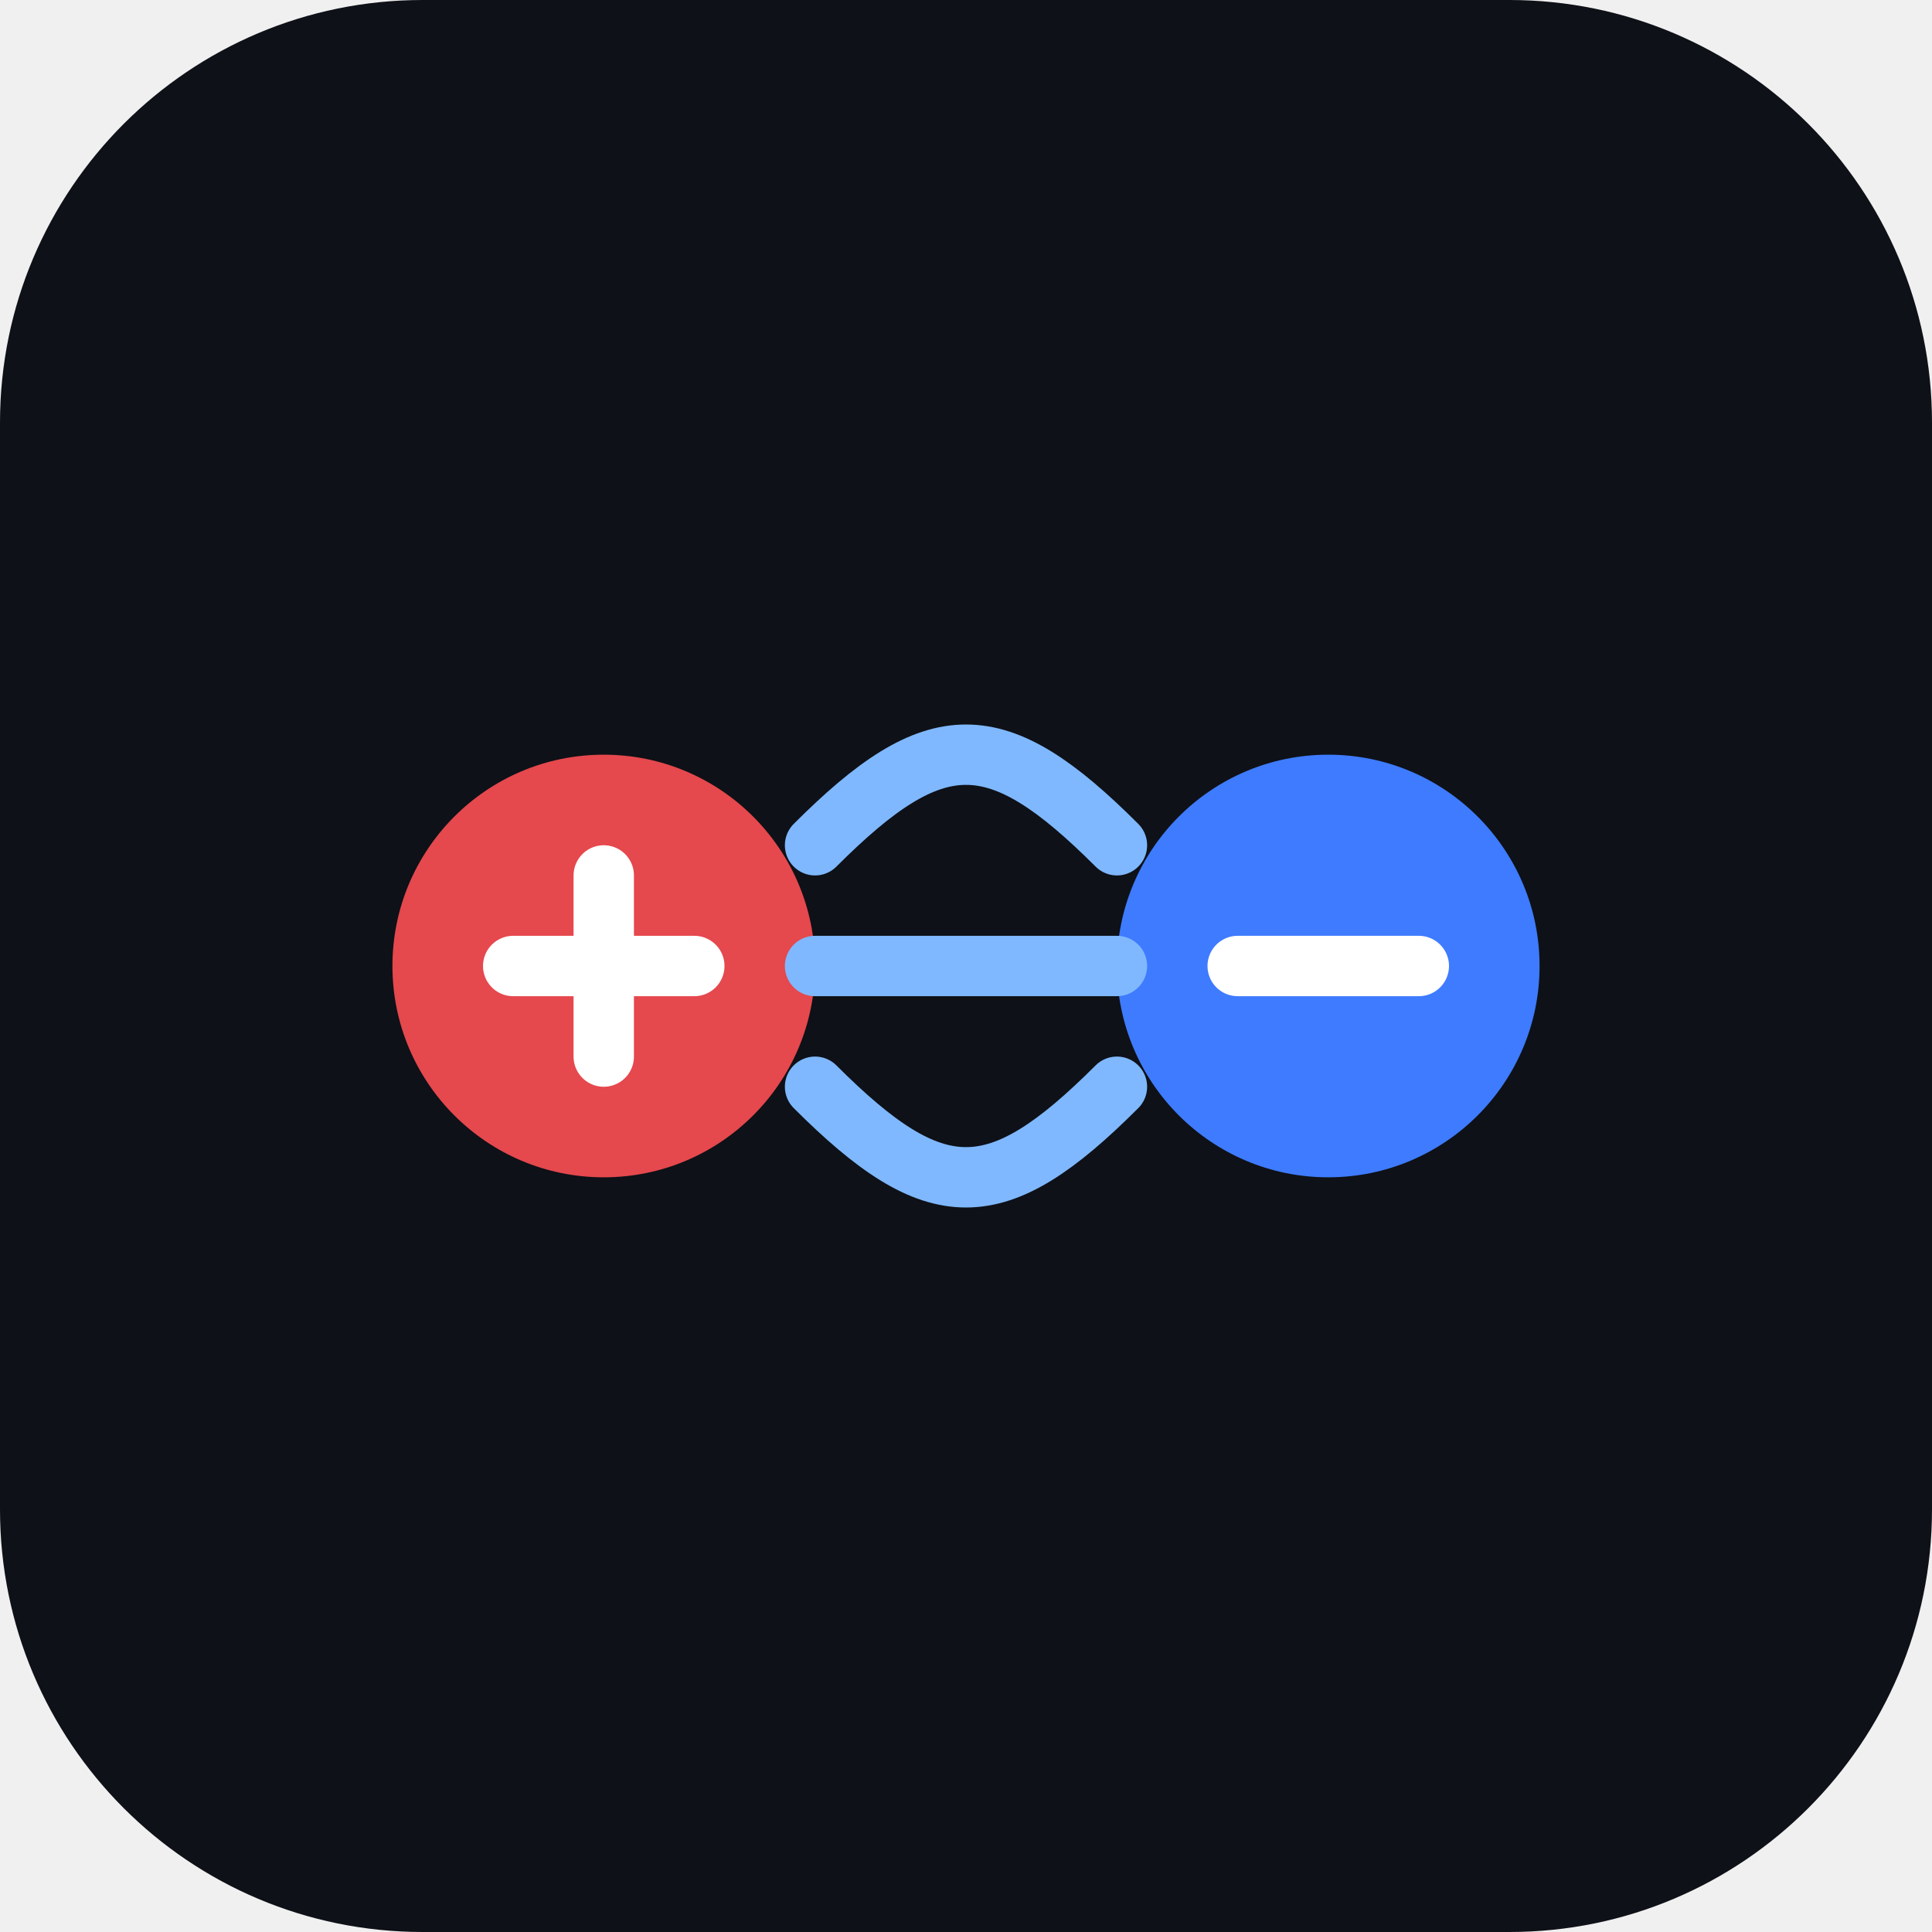
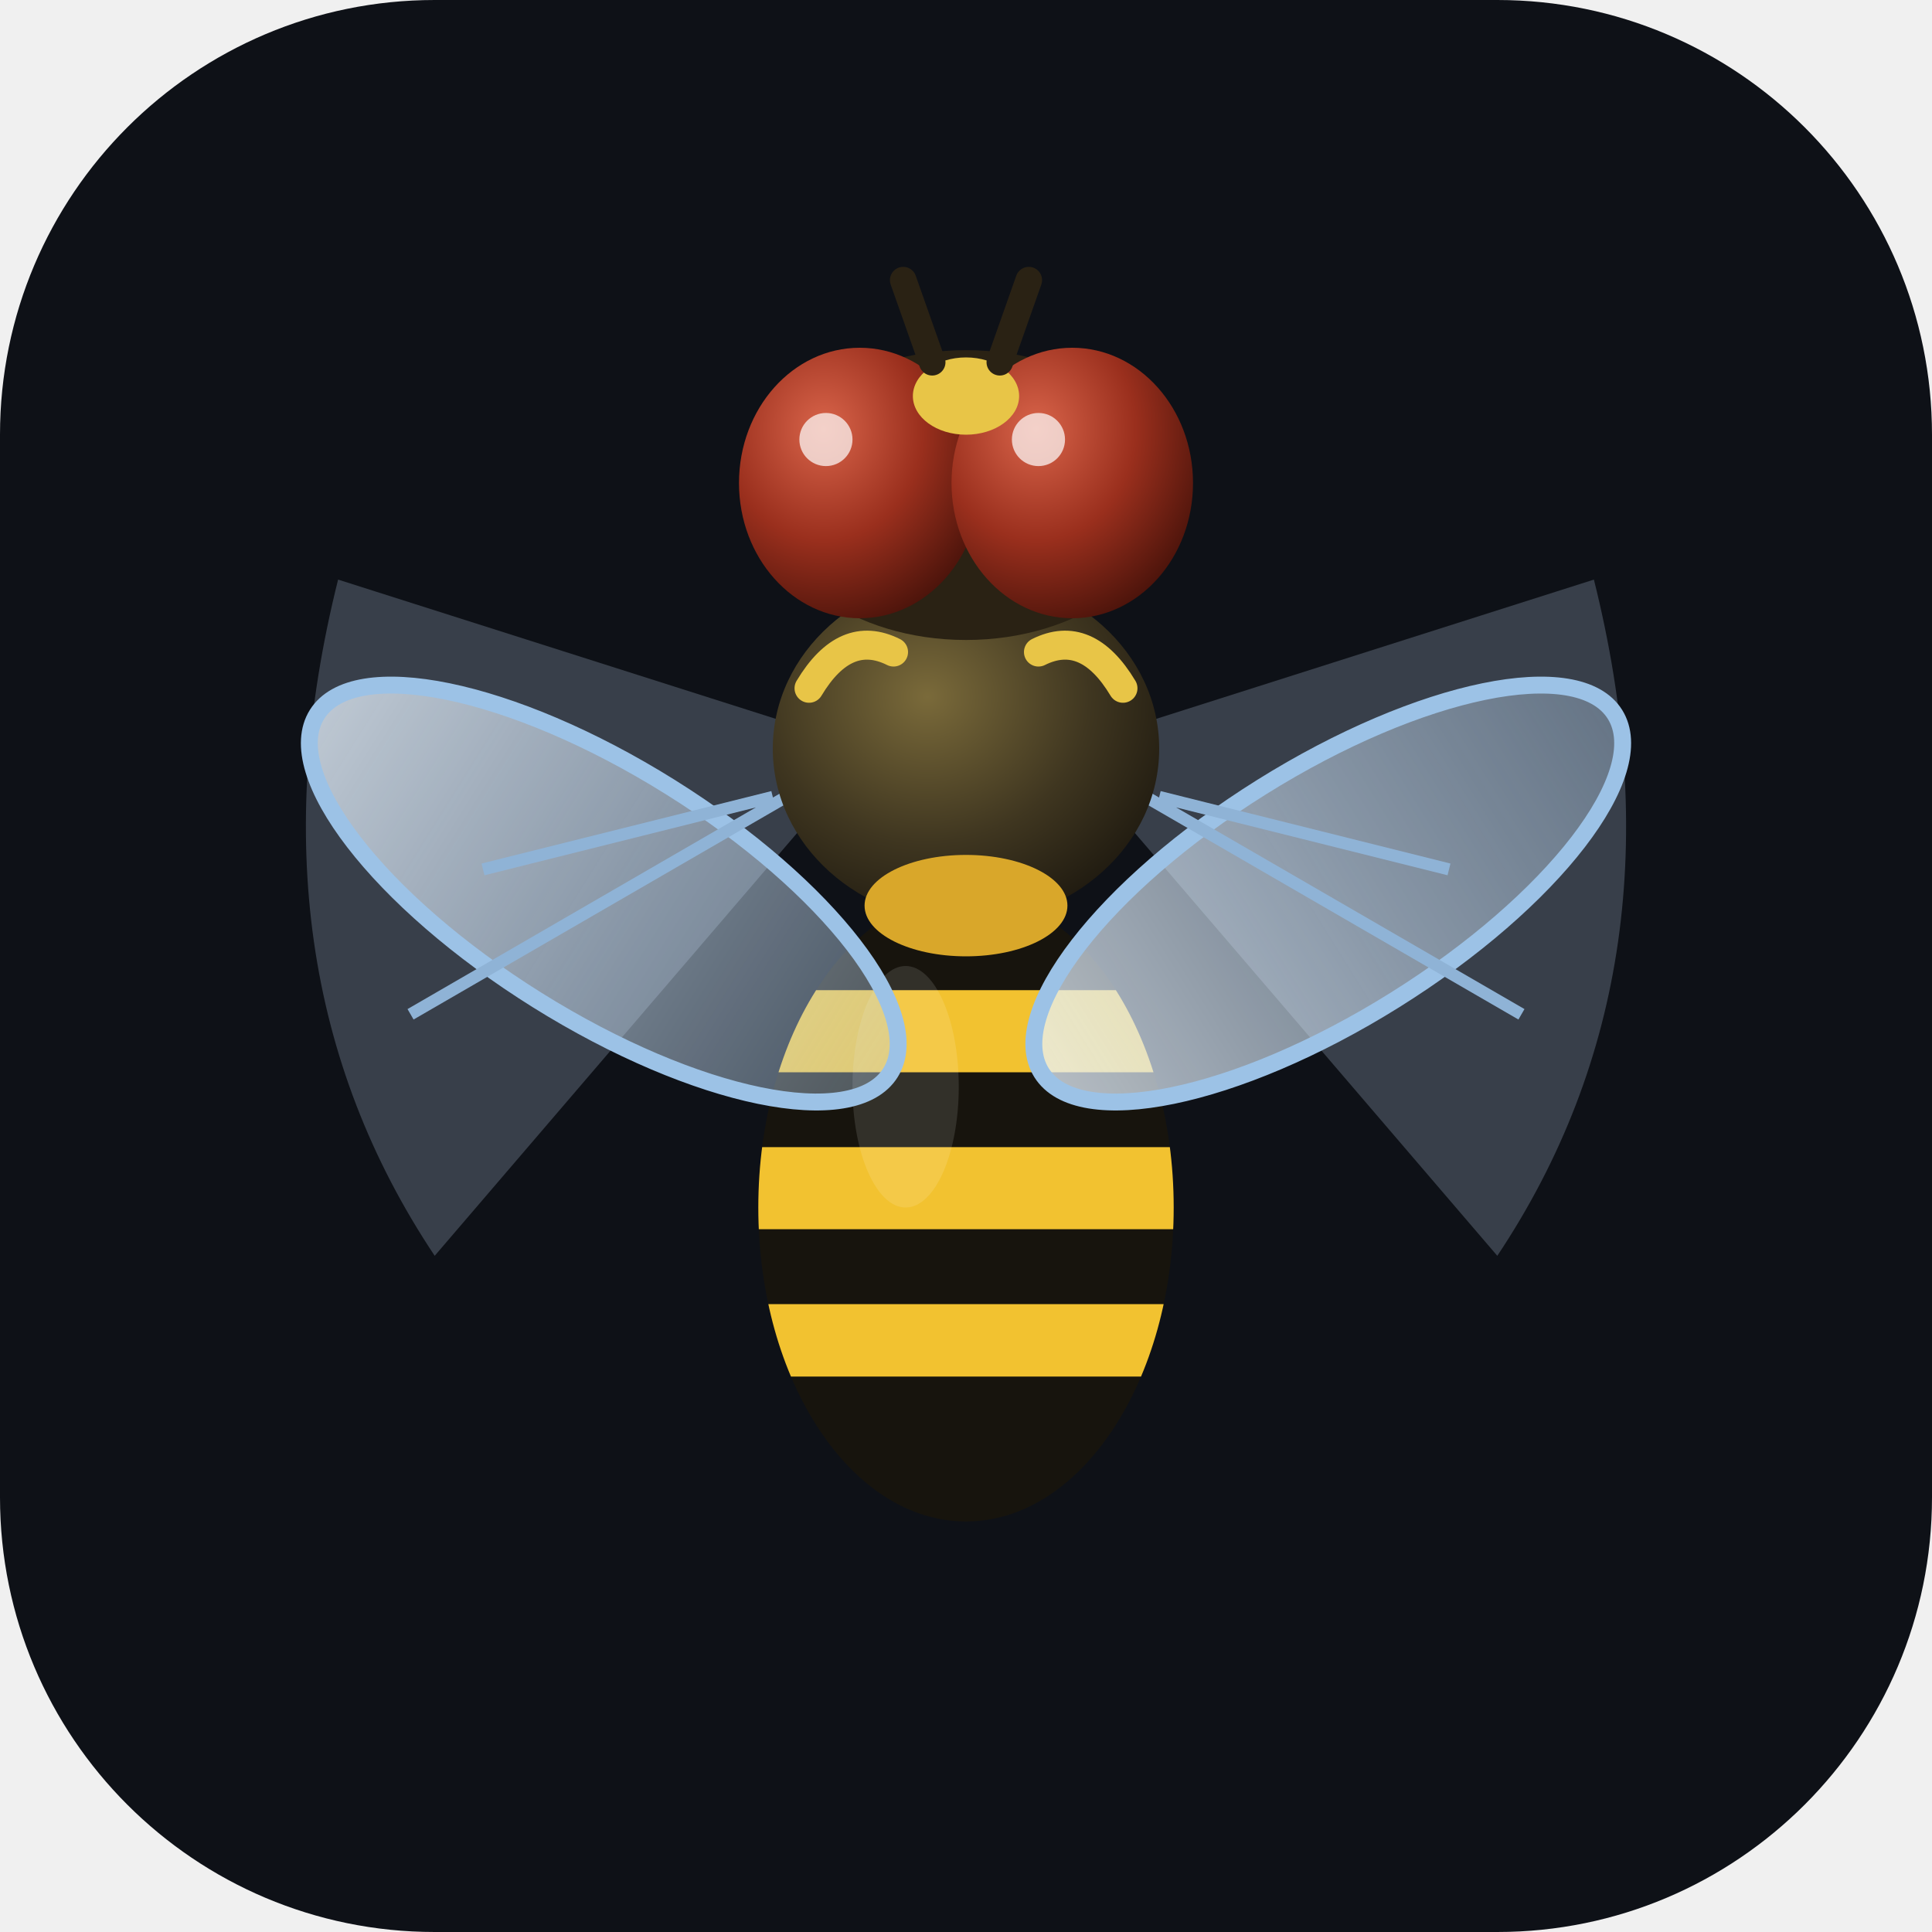
- <svg xmlns="http://www.w3.org/2000/svg" viewBox="0 0 128 128">
-   <rect width="128" height="128" rx="28" fill="#0e1117" />
-   <circle cx="40" cy="64" r="14" fill="#e5484d" />
-   <circle cx="88" cy="64" r="14" fill="#3e7bff" />
-   <path d="M54 64h20M54 56c8-8 12-8 20 0M54 72c8 8 12 8 20 0" stroke="#7fb8ff" stroke-width="4" fill="none" stroke-linecap="round" />
-   <path d="M34 64h12M40 58v12" stroke="#fff" stroke-width="4" stroke-linecap="round" />
-   <path d="M82 64h12" stroke="#fff" stroke-width="4" stroke-linecap="round" />
+ <svg xmlns="http://www.w3.org/2000/svg" viewBox="-8 -6 80 80">
+   <rect x="-8" y="-6" width="80" height="80" rx="18" fill="#0e1117" />
+   <defs>
+     <radialGradient id="flyEye" cx="35%" cy="30%" r="75%">
+       <stop offset="0" stop-color="#d9644a" />
+       <stop offset=".55" stop-color="#9a2f1d" />
+       <stop offset="1" stop-color="#4d140b" />
+     </radialGradient>
+     <radialGradient id="flyThx" cx="40%" cy="35%" r="70%">
+       <stop offset="0" stop-color="#7a6a3a" />
+       <stop offset=".6" stop-color="#3f3620" />
+       <stop offset="1" stop-color="#1f1a10" />
+     </radialGradient>
+     <linearGradient id="flyWing" x1="0" x2="1">
+       <stop offset="0" stop-color="#e9f4ff" stop-opacity=".75" />
+       <stop offset="1" stop-color="#bcd9f5" stop-opacity=".35" />
+     </linearGradient>
+     <clipPath id="flyAbd">
+       <ellipse cx="32" cy="44" rx="8.6" ry="13" />
+     </clipPath>
+   </defs>
+   <path class="blur" d="M28 25 L6 18 Q2 34 10 46 Z" fill="#cfe5ff" opacity=".22" />
+   <path class="blur" d="M36 25 L58 18 Q62 34 54 46 Z" fill="#cfe5ff" opacity=".22" />
+   <ellipse cx="32" cy="44" rx="8.6" ry="13" fill="#17140d" />
+   <g clip-path="url(#flyAbd)" fill="#f2c230">
+     <rect x="22" y="35" width="20" height="3.4" rx="1" />
+     <rect x="22" y="41.5" width="20" height="3.4" rx="1" />
+     <rect x="22" y="48" width="20" height="3" rx="1" />
+   </g>
+   <ellipse cx="29.5" cy="39" rx="2.2" ry="5" fill="#fff" opacity=".12" />
+   <g class="wing wl">
+     <ellipse cx="17" cy="31" rx="14" ry="5.2" transform="rotate(32 17 31)" fill="url(#flyWing)" stroke="#9cc2e6" stroke-width=".7" />
+     <path d="M28 25 L9 36 M24 27 L12 30" stroke="#8fb3d6" stroke-width=".5" fill="none" />
+   </g>
+   <g class="wing wr">
+     <ellipse cx="47" cy="31" rx="14" ry="5.2" transform="rotate(-32 47 31)" fill="url(#flyWing)" stroke="#9cc2e6" stroke-width=".7" />
+     <path d="M36 25 L55 36 M40 27 L52 30" stroke="#8fb3d6" stroke-width=".5" fill="none" />
+   </g>
+   <ellipse cx="32" cy="25" rx="8" ry="7.2" fill="url(#flyThx)" />
+   <ellipse cx="32" cy="31.5" rx="4.2" ry="2.1" fill="#d9a72a" />
+   <path d="M25.5 22.5 Q27 20 29 21 M38.5 22.5 Q37 20 35 21" stroke="#e8c547" stroke-width="1.2" fill="none" stroke-linecap="round" />
+   <ellipse cx="32" cy="14.5" rx="8.4" ry="6" fill="#2a2214" />
+   <ellipse cx="27.6" cy="14" rx="5" ry="5.6" fill="url(#flyEye)" />
+   <ellipse cx="36.4" cy="14" rx="5" ry="5.6" fill="url(#flyEye)" />
+   <ellipse cx="32" cy="10.4" rx="2.2" ry="1.6" fill="#e8c547" />
+   <circle cx="26.2" cy="12.2" r="1.1" fill="#fff" opacity=".7" />
+   <circle cx="35" cy="12.2" r="1.1" fill="#fff" opacity=".7" />
+   <path d="M30.6 9 L29.4 5.6 M33.4 9 L34.6 5.6" stroke="#2a2214" stroke-width="1.1" stroke-linecap="round" />
</svg>
